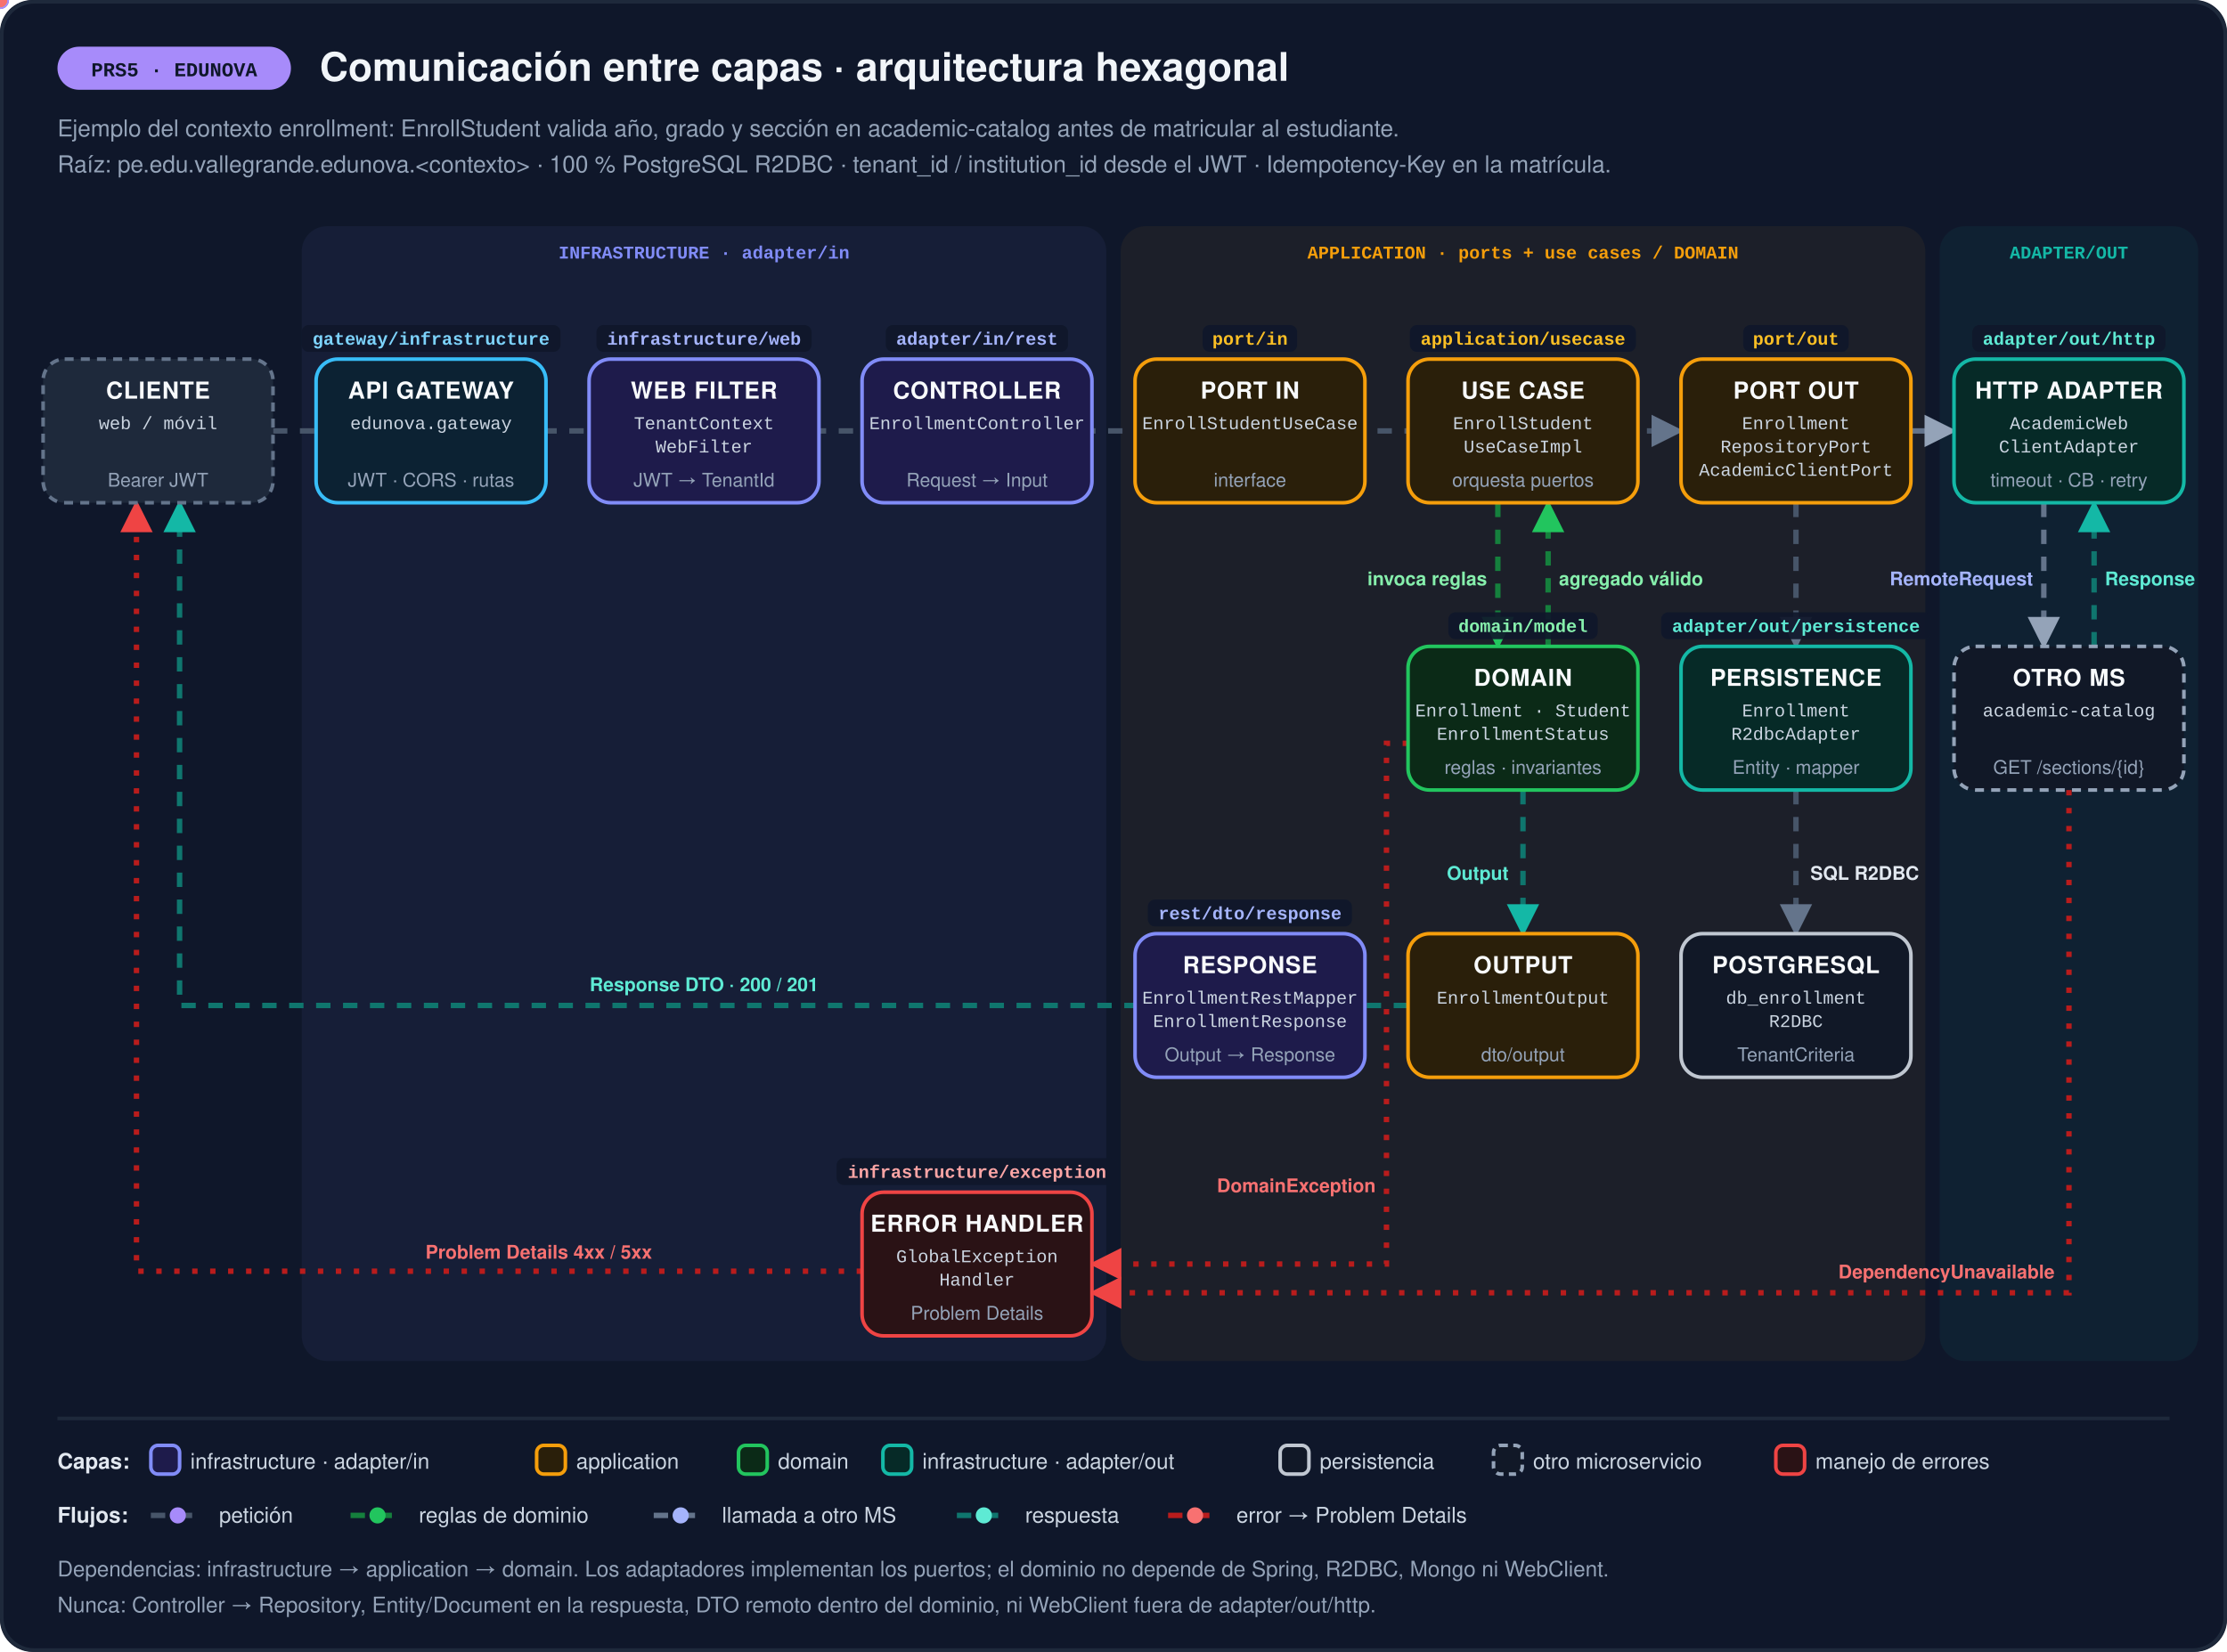
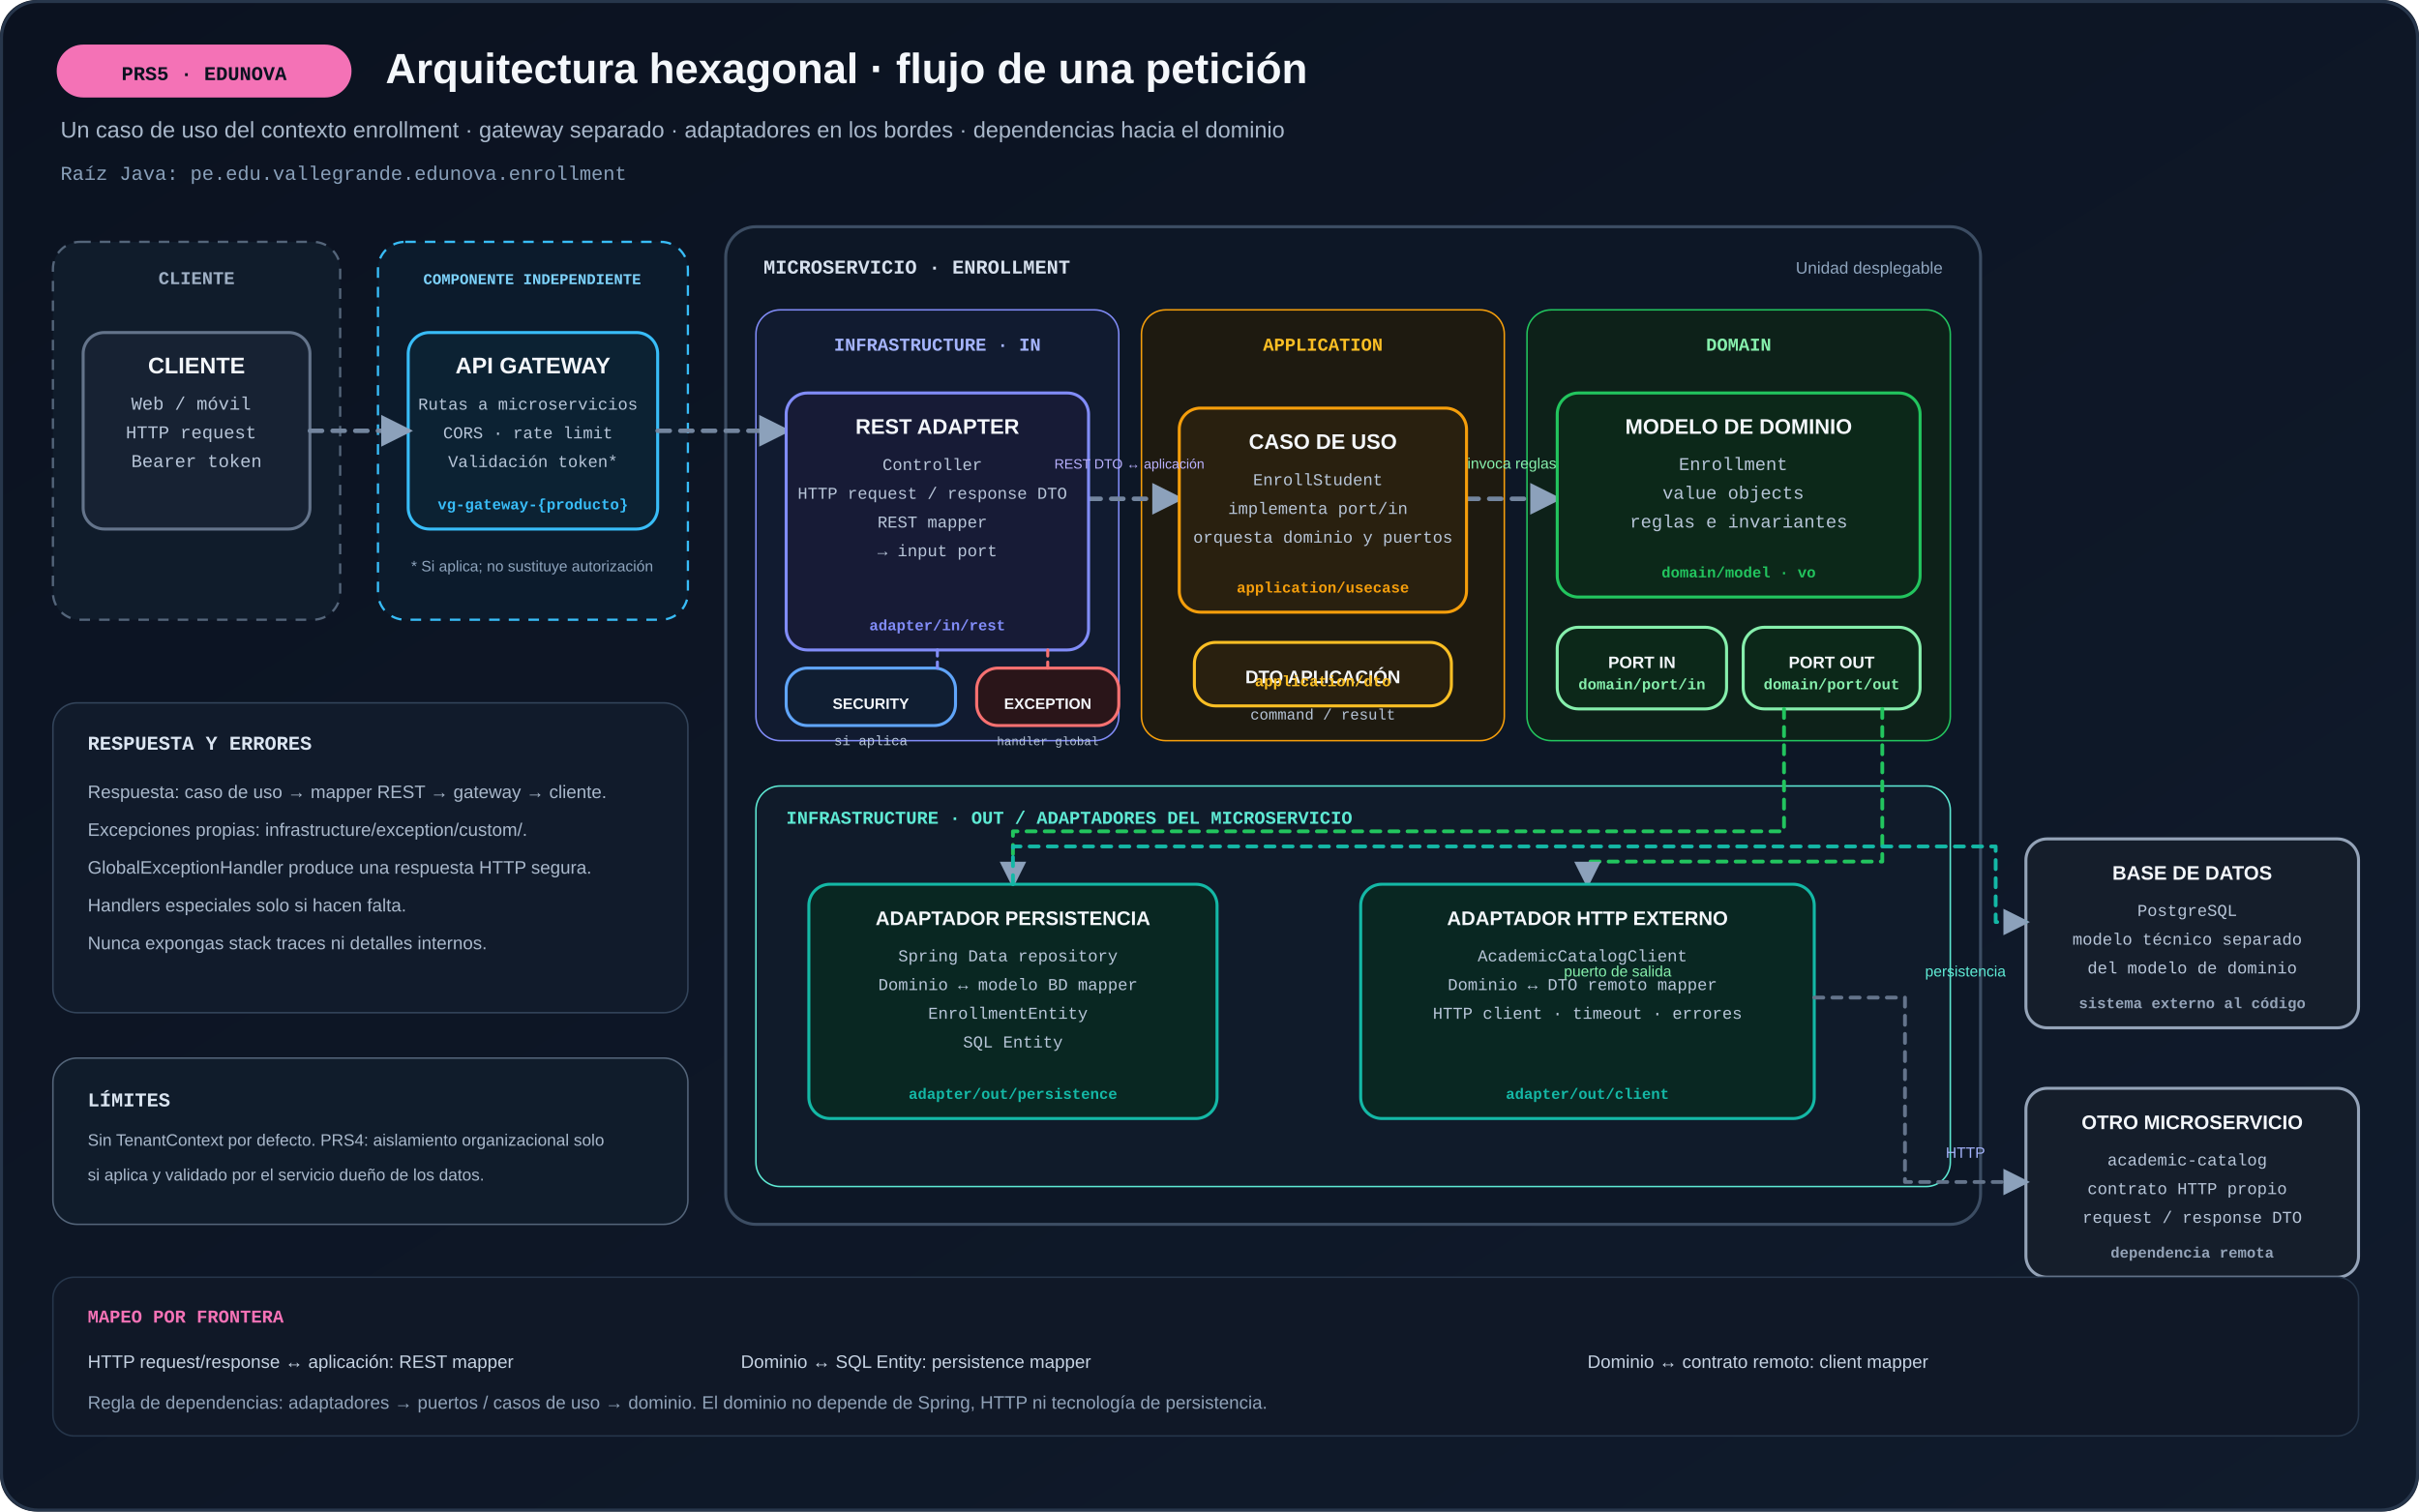
- <svg xmlns="http://www.w3.org/2000/svg" viewBox="0 0 1240 920" width="1240" height="920" role="img" aria-labelledby="title desc">
+ <svg xmlns="http://www.w3.org/2000/svg" viewBox="0 0 1600 1000" width="1600" height="1000" role="img" aria-labelledby="title desc">
  <defs>
-     <style>
-       .bg { fill: #0f172a; }
-       .frame { fill: none; stroke: #1e293b; stroke-width: 2; }
-       .title { font: 700 22px 'Segoe UI', Helvetica, Arial, sans-serif; fill: #f1f5f9; }
-       .subtitle { font: 400 13px 'Segoe UI', Helvetica, Arial, sans-serif; fill: #94a3b8; }
-       .name { font: 700 13px 'Segoe UI', Helvetica, Arial, sans-serif; fill: #f8fafc; letter-spacing: .4px; }
-       .cls { font: 400 10px Consolas, 'Courier New', monospace; fill: #cbd5e1; }
-       .info { font: 400 10.5px 'Segoe UI', Helvetica, Arial, sans-serif; fill: #94a3b8; }
-       .tag { font: 600 10px Consolas, 'Courier New', monospace; }
-       .note { font: 600 10.5px 'Segoe UI', Helvetica, Arial, sans-serif; }
-       .legend { font: 400 12px 'Segoe UI', Helvetica, Arial, sans-serif; fill: #cbd5e1; }
-       .legendb { font: 700 12px 'Segoe UI', Helvetica, Arial, sans-serif; fill: #e2e8f0; }
-       .rule { font: 400 12px 'Segoe UI', Helvetica, Arial, sans-serif; fill: #94a3b8; }
-       .chip { font: 700 11px Consolas, 'Courier New', monospace; fill: #0f172a; }
- 
-       .flow { fill: none; stroke-width: 3; stroke-dasharray: 8 7; animation: dash 1.2s linear infinite; }
-       .flow.req { stroke: #475569; }
-       .flow.res { stroke: #0f766e; }
-       .flow.rem { stroke: #64748b; }
-       .flow.dom { stroke: #15803d; }
-       .flow.err { stroke: #b91c1c; stroke-dasharray: 3 7; animation-duration: 2.4s; }
-       @keyframes dash { to { stroke-dashoffset: -30; } }
- 
-       .glow { fill: none; stroke-width: 7; opacity: 0; animation: glow 13.5s ease-in-out infinite; }
-       @keyframes glow {
-         0% { opacity: 0; }
-         2.0% { opacity: .95; }
-         6.7% { opacity: .95; }
-         9.3% { opacity: 0; }
-         100% { opacity: 0; }
-       }
- 
-       .d0 { animation-delay: 0.0s; }
-       .d1 { animation-delay: 0.9s; }
-       .d2 { animation-delay: 1.8s; }
-       .d3 { animation-delay: 2.7s; }
-       .d4 { animation-delay: 3.6s; }
-       .d5 { animation-delay: 4.5s; }
-       .d6 { animation-delay: 5.4s; }
-       .d7 { animation-delay: 6.3s; }
-       .d8 { animation-delay: 7.2s; }
-       .d9 { animation-delay: 8.1s; }
-       .d10 { animation-delay: 9.0s; }
-       .d11 { animation-delay: 9.9s; }
-       .d12 { animation-delay: 10.8s; }
-       .d13 { animation-delay: 11.7s; }
-       .d14 { animation-delay: 12.6s; }
-     </style>
-     <marker id="ar-req" viewBox="0 0 10 10" refX="8" refY="5" markerWidth="6" markerHeight="6" orient="auto-start-reverse">
-       <path d="M0,0 L10,5 L0,10 z" fill="#64748b" />
+     <linearGradient id="background" x1="0" x2="1" y1="0" y2="1">
+       <stop stop-color="#0b1220" />
+       <stop offset="1" stop-color="#101b2c" />
+     </linearGradient>
+     <marker id="arrow" viewBox="0 0 10 10" refX="8.5" refY="5" markerWidth="7" markerHeight="7" orient="auto">
+       <path d="M0 0L10 5L0 10z" fill="#8ca1bb" />
    </marker>
-     <marker id="ar-res" viewBox="0 0 10 10" refX="8" refY="5" markerWidth="6" markerHeight="6" orient="auto-start-reverse">
-       <path d="M0,0 L10,5 L0,10 z" fill="#14b8a6" />
-     </marker>
-     <marker id="ar-rem" viewBox="0 0 10 10" refX="8" refY="5" markerWidth="6" markerHeight="6" orient="auto-start-reverse">
-       <path d="M0,0 L10,5 L0,10 z" fill="#94a3b8" />
-     </marker>
-     <marker id="ar-dom" viewBox="0 0 10 10" refX="8" refY="5" markerWidth="6" markerHeight="6" orient="auto-start-reverse">
-       <path d="M0,0 L10,5 L0,10 z" fill="#22c55e" />
-     </marker>
-     <marker id="ar-err" viewBox="0 0 10 10" refX="8" refY="5" markerWidth="6" markerHeight="6" orient="auto-start-reverse">
-       <path d="M0,0 L10,5 L0,10 z" fill="#ef4444" />
-     </marker>
+     <style>.flow{animation:dash 1.6s linear infinite}@keyframes dash{to{stroke-dashoffset:-30}}@media(prefers-reduced-motion:reduce){.flow{animation:none}}</style>
  </defs>
-   <rect class="bg" x="0" y="0" width="1240" height="920" rx="18" />
-   <rect class="frame" x="1" y="1" width="1238" height="918" rx="18" />
-   <rect x="32" y="26" width="130" height="24" rx="12" fill="#a78bfa" />
-   <text class="chip" x="97.0" y="42.5" text-anchor="middle">PRS5 · EDUNOVA</text>
-   <text class="title" x="178" y="45" text-anchor="start">Comunicación entre capas · arquitectura hexagonal</text>
-   <text class="subtitle" x="32" y="76" text-anchor="start">Ejemplo del contexto enrollment: EnrollStudent valida año, grado y sección en academic-catalog antes de matricular al estudiante.</text>
-   <text class="subtitle" x="32" y="96" text-anchor="start">Raíz: pe.edu.vallegrande.edunova.&lt;contexto&gt; · 100 % PostgreSQL R2DBC · tenant_id / institution_id desde el JWT · Idempotency-Key en la matrícula.</text>
-   <rect x="168" y="126" width="448" height="632" rx="14" fill="#818cf8" opacity=".06" />
-   <text class="tag" x="392.0" y="144" text-anchor="middle" fill="#818cf8">INFRASTRUCTURE · adapter/in</text>
-   <rect x="624" y="126" width="448" height="632" rx="14" fill="#f59e0b" opacity=".06" />
-   <text class="tag" x="848.0" y="144" text-anchor="middle" fill="#f59e0b">APPLICATION · ports + use cases   /   DOMAIN</text>
-   <rect x="1080" y="126" width="144" height="632" rx="14" fill="#14b8a6" opacity=".06" />
-   <text class="tag" x="1152.0" y="144" text-anchor="middle" fill="#14b8a6">ADAPTER/OUT</text>
-   <path id="main" class="flow req" d="M152,240 H934" marker-end="url(#ar-req)" />
-   <path id="dom_dn" class="flow dom" d="M834,280 V358" marker-end="url(#ar-dom)" />
-   <path id="dom_up" class="flow dom" d="M862,360 V282" marker-end="url(#ar-dom)" />
-   <path id="http" class="flow rem" d="M1064,240 H1086" marker-end="url(#ar-rem)" />
-   <path id="rem_dn" class="flow rem" d="M1138,280 V358" marker-end="url(#ar-rem)" />
-   <path id="rem_up" class="flow res" d="M1166,360 V282" marker-end="url(#ar-res)" />
-   <path id="repo" class="flow req" d="M1000,280 V358" marker-end="url(#ar-req)" />
-   <path id="db" class="flow req" d="M1000,440 V518" marker-end="url(#ar-req)" />
-   <path id="out" class="flow res" d="M848,440 V518" marker-end="url(#ar-res)" />
-   <path id="ret" class="flow res" d="M784,560 H100 V282" marker-end="url(#ar-res)" />
-   <path id="err_dom" class="flow err" d="M784,414 H772 V704 H610" marker-end="url(#ar-err)" />
-   <path id="err_rem" class="flow err" d="M1152,440 V720 H610" marker-end="url(#ar-err)" />
-   <path id="err_cli" class="flow err" d="M480,708 H76 V282" marker-end="url(#ar-err)" />
-   <text class="note" x="828" y="326" text-anchor="end" fill="#86efac">invoca reglas</text>
-   <text class="note" x="868" y="326" text-anchor="start" fill="#86efac">agregado válido</text>
-   <text class="note" x="1132" y="326" text-anchor="end" fill="#a5b4fc">RemoteRequest</text>
-   <text class="note" x="1172" y="326" text-anchor="start" fill="#5eead4">Response</text>
-   <text class="note" x="1008" y="490" text-anchor="start" fill="#e2e8f0">SQL R2DBC</text>
-   <text class="note" x="840" y="490" text-anchor="end" fill="#5eead4">Output</text>
-   <text class="note" x="392" y="552" text-anchor="middle" fill="#5eead4">Response DTO · 200 / 201</text>
-   <text class="note" x="766" y="664" text-anchor="end" fill="#f87171">DomainException</text>
-   <text class="note" x="1144" y="712" text-anchor="end" fill="#f87171">DependencyUnavailable</text>
-   <text class="note" x="300" y="701" text-anchor="middle" fill="#f87171">Problem Details 4xx / 5xx</text>
-   <circle r="5" fill="#a78bfa">
-     <animateMotion dur="6.5s" repeatCount="indefinite" begin="-0.00s">
-       <mpath href="#main" />
-     </animateMotion>
-   </circle>
-   <circle r="5" fill="#a78bfa">
-     <animateMotion dur="6.5s" repeatCount="indefinite" begin="-1.62s">
-       <mpath href="#main" />
-     </animateMotion>
-   </circle>
-   <circle r="5" fill="#a78bfa">
-     <animateMotion dur="6.5s" repeatCount="indefinite" begin="-3.25s">
-       <mpath href="#main" />
-     </animateMotion>
-   </circle>
-   <circle r="5" fill="#a78bfa">
-     <animateMotion dur="6.5s" repeatCount="indefinite" begin="-4.88s">
-       <mpath href="#main" />
-     </animateMotion>
-   </circle>
-   <circle r="4" fill="#4ade80">
-     <animateMotion dur="1.4s" repeatCount="indefinite" begin="-0.00s">
-       <mpath href="#dom_dn" />
-     </animateMotion>
-   </circle>
-   <circle r="4" fill="#86efac">
-     <animateMotion dur="1.4s" repeatCount="indefinite" begin="-0.00s">
-       <mpath href="#dom_up" />
-     </animateMotion>
-   </circle>
-   <circle r="4" fill="#a5b4fc">
-     <animateMotion dur="0.8s" repeatCount="indefinite" begin="-0.00s">
-       <mpath href="#http" />
-     </animateMotion>
-   </circle>
-   <circle r="4" fill="#a5b4fc">
-     <animateMotion dur="1.4s" repeatCount="indefinite" begin="-0.00s">
-       <mpath href="#rem_dn" />
-     </animateMotion>
-   </circle>
-   <circle r="4" fill="#5eead4">
-     <animateMotion dur="1.4s" repeatCount="indefinite" begin="-0.00s">
-       <mpath href="#rem_up" />
-     </animateMotion>
-   </circle>
-   <circle r="4" fill="#a78bfa">
-     <animateMotion dur="1.4s" repeatCount="indefinite" begin="-0.00s">
-       <mpath href="#repo" />
-     </animateMotion>
-   </circle>
-   <circle r="4" fill="#a78bfa">
-     <animateMotion dur="1.4s" repeatCount="indefinite" begin="-0.00s">
-       <mpath href="#db" />
-     </animateMotion>
-   </circle>
-   <circle r="4" fill="#5eead4">
-     <animateMotion dur="1.4s" repeatCount="indefinite" begin="-0.00s">
-       <mpath href="#out" />
-     </animateMotion>
-   </circle>
-   <circle r="4" fill="#5eead4">
-     <animateMotion dur="5.0s" repeatCount="indefinite" begin="-0.00s">
-       <mpath href="#ret" />
-     </animateMotion>
-   </circle>
-   <circle r="4" fill="#5eead4">
-     <animateMotion dur="5.0s" repeatCount="indefinite" begin="-2.50s">
-       <mpath href="#ret" />
-     </animateMotion>
-   </circle>
-   <circle r="4" fill="#f87171">
-     <animateMotion dur="4.0s" repeatCount="indefinite" begin="-0.00s">
-       <mpath href="#err_dom" />
-     </animateMotion>
-   </circle>
-   <circle r="4" fill="#f87171">
-     <animateMotion dur="4.6s" repeatCount="indefinite" begin="-0.00s">
-       <mpath href="#err_rem" />
-     </animateMotion>
-   </circle>
-   <circle r="4" fill="#f87171">
-     <animateMotion dur="4.2s" repeatCount="indefinite" begin="-0.00s">
-       <mpath href="#err_cli" />
-     </animateMotion>
-   </circle>
-   <rect class="glow d0" x="24" y="200" width="128" height="80" rx="12" stroke="#64748b" />
-   <rect x="24" y="200" width="128" height="80" rx="12" fill="#1e293b" stroke="#64748b" stroke-width="2" stroke-dasharray="5 4" />
-   <text class="name" x="88.0" y="222" text-anchor="middle">CLIENTE</text>
-   <text class="cls" x="88.0" y="239" text-anchor="middle">web / móvil</text>
-   <text class="info" x="88.0" y="271" text-anchor="middle">Bearer JWT</text>
-   <rect class="glow d1" x="176" y="200" width="128" height="80" rx="12" stroke="#38bdf8" />
-   <rect x="176" y="200" width="128" height="80" rx="12" fill="#0c2233" stroke="#38bdf8" stroke-width="2" />
-   <text class="name" x="240.0" y="222" text-anchor="middle">API GATEWAY</text>
-   <text class="cls" x="240.0" y="239" text-anchor="middle">edunova.gateway</text>
-   <text class="info" x="240.0" y="271" text-anchor="middle">JWT · CORS · rutas</text>
-   <rect x="167.9" y="181" width="144.2" height="15" rx="4" fill="#0f172a" opacity=".92" />
-   <text class="tag" x="240.0" y="192" text-anchor="middle" fill="#7dd3fc">gateway/infrastructure</text>
-   <rect class="glow d2" x="328" y="200" width="128" height="80" rx="12" stroke="#818cf8" />
-   <rect x="328" y="200" width="128" height="80" rx="12" fill="#1e1b4b" stroke="#818cf8" stroke-width="2" />
-   <text class="name" x="392.0" y="222" text-anchor="middle">WEB FILTER</text>
-   <text class="cls" x="392.0" y="239" text-anchor="middle">TenantContext</text>
-   <text class="cls" x="392.0" y="252" text-anchor="middle">WebFilter</text>
-   <text class="info" x="392.0" y="271" text-anchor="middle">JWT → TenantId</text>
-   <rect x="332.1" y="181" width="119.8" height="15" rx="4" fill="#0f172a" opacity=".92" />
-   <text class="tag" x="392.0" y="192" text-anchor="middle" fill="#a5b4fc">infrastructure/web</text>
-   <rect class="glow d3" x="480" y="200" width="128" height="80" rx="12" stroke="#818cf8" />
-   <rect x="480" y="200" width="128" height="80" rx="12" fill="#1e1b4b" stroke="#818cf8" stroke-width="2" />
-   <text class="name" x="544.0" y="222" text-anchor="middle">CONTROLLER</text>
-   <text class="cls" x="544.0" y="239" text-anchor="middle">EnrollmentController</text>
-   <text class="info" x="544.0" y="271" text-anchor="middle">Request → Input</text>
-   <rect x="493.2" y="181" width="101.5" height="15" rx="4" fill="#0f172a" opacity=".92" />
-   <text class="tag" x="544.0" y="192" text-anchor="middle" fill="#a5b4fc">adapter/in/rest</text>
-   <rect class="glow d4" x="632" y="200" width="128" height="80" rx="12" stroke="#f59e0b" />
-   <rect x="632" y="200" width="128" height="80" rx="12" fill="#2a1f0a" stroke="#f59e0b" stroke-width="2" />
-   <text class="name" x="696.0" y="222" text-anchor="middle">PORT IN</text>
-   <text class="cls" x="696.0" y="239" text-anchor="middle">EnrollStudentUseCase</text>
-   <text class="info" x="696.0" y="271" text-anchor="middle">interface</text>
-   <rect x="669.6" y="181" width="52.7" height="15" rx="4" fill="#0f172a" opacity=".92" />
-   <text class="tag" x="696.0" y="192" text-anchor="middle" fill="#fbbf24">port/in</text>
-   <rect class="glow d5" x="784" y="200" width="128" height="80" rx="12" stroke="#f59e0b" />
-   <rect x="784" y="200" width="128" height="80" rx="12" fill="#2a1f0a" stroke="#f59e0b" stroke-width="2" />
-   <text class="name" x="848.0" y="222" text-anchor="middle">USE CASE</text>
-   <text class="cls" x="848.0" y="239" text-anchor="middle">EnrollStudent</text>
-   <text class="cls" x="848.0" y="252" text-anchor="middle">UseCaseImpl</text>
-   <text class="info" x="848.0" y="271" text-anchor="middle">orquesta puertos</text>
-   <rect x="785.0" y="181" width="125.9" height="15" rx="4" fill="#0f172a" opacity=".92" />
-   <text class="tag" x="848.0" y="192" text-anchor="middle" fill="#fbbf24">application/usecase</text>
-   <rect class="glow d6" x="784" y="360" width="128" height="80" rx="12" stroke="#22c55e" />
-   <rect x="784" y="360" width="128" height="80" rx="12" fill="#0b2a17" stroke="#22c55e" stroke-width="2" />
-   <text class="name" x="848.0" y="382" text-anchor="middle">DOMAIN</text>
-   <text class="cls" x="848.0" y="399" text-anchor="middle">Enrollment · Student</text>
-   <text class="cls" x="848.0" y="412" text-anchor="middle">EnrollmentStatus</text>
-   <text class="info" x="848.0" y="431" text-anchor="middle">reglas · invariantes</text>
-   <rect x="806.4" y="341" width="83.2" height="15" rx="4" fill="#0f172a" opacity=".92" />
-   <text class="tag" x="848.0" y="352" text-anchor="middle" fill="#86efac">domain/model</text>
-   <rect class="glow d7" x="936" y="200" width="128" height="80" rx="12" stroke="#f59e0b" />
-   <rect x="936" y="200" width="128" height="80" rx="12" fill="#2a1f0a" stroke="#f59e0b" stroke-width="2" />
-   <text class="name" x="1000.0" y="222" text-anchor="middle">PORT OUT</text>
-   <text class="cls" x="1000.0" y="239" text-anchor="middle">Enrollment</text>
-   <text class="cls" x="1000.0" y="252" text-anchor="middle">RepositoryPort</text>
-   <text class="cls" x="1000.0" y="265" text-anchor="middle">AcademicClientPort</text>
-   <rect x="970.6" y="181" width="58.8" height="15" rx="4" fill="#0f172a" opacity=".92" />
-   <text class="tag" x="1000.0" y="192" text-anchor="middle" fill="#fbbf24">port/out</text>
-   <rect class="glow d8" x="936" y="360" width="128" height="80" rx="12" stroke="#14b8a6" />
-   <rect x="936" y="360" width="128" height="80" rx="12" fill="#062a27" stroke="#14b8a6" stroke-width="2" />
-   <text class="name" x="1000.0" y="382" text-anchor="middle">PERSISTENCE</text>
-   <text class="cls" x="1000.0" y="399" text-anchor="middle">Enrollment</text>
-   <text class="cls" x="1000.0" y="412" text-anchor="middle">R2dbcAdapter</text>
-   <text class="info" x="1000.0" y="431" text-anchor="middle">Entity · mapper</text>
-   <rect x="924.9" y="341" width="150.3" height="15" rx="4" fill="#0f172a" opacity=".92" />
-   <text class="tag" x="1000.0" y="352" text-anchor="middle" fill="#5eead4">adapter/out/persistence</text>
-   <rect class="glow d9" x="936" y="520" width="128" height="80" rx="12" stroke="#c0c7d1" />
-   <rect x="936" y="520" width="128" height="80" rx="12" fill="#111827" stroke="#c0c7d1" stroke-width="2" />
-   <text class="name" x="1000.0" y="542" text-anchor="middle">POSTGRESQL</text>
-   <text class="cls" x="1000.0" y="559" text-anchor="middle">db_enrollment</text>
-   <text class="cls" x="1000.0" y="572" text-anchor="middle">R2DBC</text>
-   <text class="info" x="1000.0" y="591" text-anchor="middle">TenantCriteria</text>
-   <rect class="glow d10" x="1088" y="200" width="128" height="80" rx="12" stroke="#14b8a6" />
-   <rect x="1088" y="200" width="128" height="80" rx="12" fill="#062a27" stroke="#14b8a6" stroke-width="2" />
-   <text class="name" x="1152.0" y="222" text-anchor="middle">HTTP ADAPTER</text>
-   <text class="cls" x="1152.0" y="239" text-anchor="middle">AcademicWeb</text>
-   <text class="cls" x="1152.0" y="252" text-anchor="middle">ClientAdapter</text>
-   <text class="info" x="1152.0" y="271" text-anchor="middle">timeout · CB · retry</text>
-   <rect x="1098.2" y="181" width="107.6" height="15" rx="4" fill="#0f172a" opacity=".92" />
-   <text class="tag" x="1152.0" y="192" text-anchor="middle" fill="#5eead4">adapter/out/http</text>
-   <rect class="glow d11" x="1088" y="360" width="128" height="80" rx="12" stroke="#94a3b8" />
-   <rect x="1088" y="360" width="128" height="80" rx="12" fill="#111827" stroke="#94a3b8" stroke-width="2" stroke-dasharray="5 4" />
-   <text class="name" x="1152.0" y="382" text-anchor="middle">OTRO MS</text>
-   <text class="cls" x="1152.0" y="399" text-anchor="middle">academic-catalog</text>
-   <text class="info" x="1152.0" y="431" text-anchor="middle">GET /sections/{id}</text>
-   <rect class="glow d12" x="784" y="520" width="128" height="80" rx="12" stroke="#f59e0b" />
-   <rect x="784" y="520" width="128" height="80" rx="12" fill="#2a1f0a" stroke="#f59e0b" stroke-width="2" />
-   <text class="name" x="848.0" y="542" text-anchor="middle">OUTPUT</text>
-   <text class="cls" x="848.0" y="559" text-anchor="middle">EnrollmentOutput</text>
-   <text class="info" x="848.0" y="591" text-anchor="middle">dto/output</text>
-   <rect class="glow d13" x="632" y="520" width="128" height="80" rx="12" stroke="#818cf8" />
-   <rect x="632" y="520" width="128" height="80" rx="12" fill="#1e1b4b" stroke="#818cf8" stroke-width="2" />
-   <text class="name" x="696.0" y="542" text-anchor="middle">RESPONSE</text>
-   <text class="cls" x="696.0" y="559" text-anchor="middle">EnrollmentRestMapper</text>
-   <text class="cls" x="696.0" y="572" text-anchor="middle">EnrollmentResponse</text>
-   <text class="info" x="696.0" y="591" text-anchor="middle">Output → Response</text>
-   <rect x="639.1" y="501" width="113.7" height="15" rx="4" fill="#0f172a" opacity=".92" />
-   <text class="tag" x="696.0" y="512" text-anchor="middle" fill="#a5b4fc">rest/dto/response</text>
-   <rect class="glow d14" x="480" y="664" width="128" height="80" rx="12" stroke="#ef4444" />
-   <rect x="480" y="664" width="128" height="80" rx="12" fill="#2a1215" stroke="#ef4444" stroke-width="2" />
-   <text class="name" x="544.0" y="686" text-anchor="middle">ERROR HANDLER</text>
-   <text class="cls" x="544.0" y="703" text-anchor="middle">GlobalException</text>
-   <text class="cls" x="544.0" y="716" text-anchor="middle">Handler</text>
-   <text class="info" x="544.0" y="735" text-anchor="middle">Problem Details</text>
-   <rect x="465.8" y="645" width="156.4" height="15" rx="4" fill="#0f172a" opacity=".92" />
-   <text class="tag" x="544.0" y="656" text-anchor="middle" fill="#fca5a5">infrastructure/exception</text>
-   <line x1="32" y1="790" x2="1208" y2="790" stroke="#1e293b" stroke-width="2" />
-   <text class="legendb" x="32" y="818" text-anchor="start">Capas:</text>
-   <rect x="84" y="805" width="16" height="16" rx="4" fill="#1e1b4b" stroke="#818cf8" stroke-width="2" />
-   <text class="legend" x="106" y="818" text-anchor="start">infrastructure · adapter/in</text>
-   <rect x="298.8" y="805" width="16" height="16" rx="4" fill="#2a1f0a" stroke="#f59e0b" stroke-width="2" />
-   <text class="legend" x="320.8" y="818" text-anchor="start">application</text>
-   <rect x="411.2" y="805" width="16" height="16" rx="4" fill="#0b2a17" stroke="#22c55e" stroke-width="2" />
-   <text class="legend" x="433.2" y="818" text-anchor="start">domain</text>
-   <rect x="491.6" y="805" width="16" height="16" rx="4" fill="#062a27" stroke="#14b8a6" stroke-width="2" />
-   <text class="legend" x="513.6" y="818" text-anchor="start">infrastructure · adapter/out</text>
-   <rect x="712.8" y="805" width="16" height="16" rx="4" fill="#111827" stroke="#c0c7d1" stroke-width="2" />
-   <text class="legend" x="734.8" y="818" text-anchor="start">persistencia</text>
-   <rect x="831.6" y="805" width="16" height="16" rx="4" fill="#111827" stroke="#94a3b8" stroke-width="2" stroke-dasharray="4 3" />
-   <text class="legend" x="853.6" y="818" text-anchor="start">otro microservicio</text>
-   <rect x="988.8" y="805" width="16" height="16" rx="4" fill="#2a1215" stroke="#ef4444" stroke-width="2" />
-   <text class="legend" x="1010.8" y="818" text-anchor="start">manejo de errores</text>
-   <text class="legendb" x="32" y="848" text-anchor="start">Flujos:</text>
-   <line x1="84" y1="844" x2="114" y2="844" stroke="#475569" stroke-width="3" stroke-dasharray="8 7" class="flow" />
-   <circle cx="99" cy="844" r="4.5" fill="#a78bfa" />
-   <text class="legend" x="122" y="848" text-anchor="start">petición</text>
-   <line x1="195.2" y1="844" x2="225.2" y2="844" stroke="#15803d" stroke-width="3" stroke-dasharray="8 7" class="flow" />
-   <circle cx="210.2" cy="844" r="4.5" fill="#22c55e" />
-   <text class="legend" x="233.2" y="848" text-anchor="start">reglas de dominio</text>
-   <line x1="364.0" y1="844" x2="394.0" y2="844" stroke="#64748b" stroke-width="3" stroke-dasharray="8 7" class="flow" />
-   <circle cx="379.0" cy="844" r="4.5" fill="#a5b4fc" />
-   <text class="legend" x="402.0" y="848" text-anchor="start">llamada a otro MS</text>
-   <line x1="532.8" y1="844" x2="562.8" y2="844" stroke="#0f766e" stroke-width="3" stroke-dasharray="8 7" class="flow" />
-   <circle cx="547.8" cy="844" r="4.5" fill="#5eead4" />
-   <text class="legend" x="570.8" y="848" text-anchor="start">respuesta</text>
-   <line x1="650.4" y1="844" x2="680.4" y2="844" stroke="#b91c1c" stroke-width="3" stroke-dasharray="8 7" class="flow" />
-   <circle cx="665.4" cy="844" r="4.5" fill="#f87171" />
-   <text class="legend" x="688.4" y="848" text-anchor="start">error → Problem Details</text>
-   <text class="rule" x="32" y="878" text-anchor="start">Dependencias: infrastructure → application → domain. Los adaptadores implementan los puertos; el dominio no depende de Spring, R2DBC, Mongo ni WebClient.</text>
-   <text class="rule" x="32" y="898" text-anchor="start">Nunca: Controller → Repository, Entity/Document en la respuesta, DTO remoto dentro del dominio, ni WebClient fuera de adapter/out/http.</text>
+   <rect width="1600" height="1000" rx="24" fill="url(#background)" />
+   <rect x="1" y="1" width="1598" height="998" rx="24" fill="none" stroke="#27364b" stroke-width="2" />
+   <rect x="38" y="30" width="194" height="34" rx="17" fill="#f472b6" stroke="#f472b6" stroke-width="1" />
+   <text x="135" y="53" text-anchor="middle" fill="#0b1220" font-family="Consolas, Courier New, monospace" font-size="13" font-weight="750">PRS5 · EDUNOVA</text>
+   <text x="255" y="55" text-anchor="start" fill="#f4f7fb" font-family="Segoe UI, Arial, sans-serif" font-size="28" font-weight="700">Arquitectura hexagonal · flujo de una petición</text>
+   <text x="40" y="91" text-anchor="start" fill="#a9b8cb" font-family="Segoe UI, Arial, sans-serif" font-size="15" font-weight="400">Un caso de uso del contexto enrollment · gateway separado · adaptadores en los bordes · dependencias hacia el dominio</text>
+   <text x="40" y="119" text-anchor="start" fill="#89a0ba" font-family="Consolas, Courier New, monospace" font-size="13" font-weight="500">Raíz Java: pe.edu.vallegrande.edunova.enrollment</text>
+   <rect x="35" y="160" width="190" height="250" rx="18" fill="#101c2b" stroke="#54657a" stroke-width="1.5" stroke-dasharray="7 6" />
+   <text x="130" y="188" text-anchor="middle" fill="#9eafc4" font-family="Consolas, Courier New, monospace" font-size="12" font-weight="700">CLIENTE</text>
+   <rect x="55" y="220" width="150" height="130" rx="14" fill="#172233" stroke="#64748b" stroke-width="2" />
+   <text x="130.0" y="247" text-anchor="middle" fill="#f4f7fb" font-family="Segoe UI, Arial, sans-serif" font-size="15" font-weight="700">CLIENTE</text>
+   <text x="130.0" y="271" text-anchor="middle" fill="#b7c5d8" font-family="Consolas, Courier New, monospace" font-size="12" font-weight="400">
+     <tspan x="130.0" dy="0">Web / móvil</tspan>
+     <tspan x="130.0" dy="19">HTTP request</tspan>
+     <tspan x="130.0" dy="19">Bearer token</tspan>
+   </text>
+   <rect x="250" y="160" width="205" height="250" rx="18" fill="#0c1b2c" stroke="#38bdf8" stroke-width="1.5" stroke-dasharray="7 6" />
+   <text x="352" y="188" text-anchor="middle" fill="#7dd3fc" font-family="Consolas, Courier New, monospace" font-size="10" font-weight="700">COMPONENTE INDEPENDIENTE</text>
+   <rect x="270" y="220" width="165" height="130" rx="14" fill="#0c2233" stroke="#38bdf8" stroke-width="2" />
+   <text x="352.5" y="247" text-anchor="middle" fill="#f4f7fb" font-family="Segoe UI, Arial, sans-serif" font-size="15" font-weight="700">API GATEWAY</text>
+   <text x="352.5" y="271" text-anchor="middle" fill="#b7c5d8" font-family="Consolas, Courier New, monospace" font-size="11" font-weight="400">
+     <tspan x="352.5" dy="0">Rutas a microservicios</tspan>
+     <tspan x="352.5" dy="19">CORS · rate limit</tspan>
+     <tspan x="352.5" dy="19">Validación token*</tspan>
+   </text>
+   <text x="352.5" y="337" text-anchor="middle" fill="#38bdf8" font-family="Consolas, Courier New, monospace" font-size="10" font-weight="600">vg-gateway-{producto}</text>
+   <text x="352" y="378" text-anchor="middle" fill="#8ea4bd" font-family="Segoe UI, Arial, sans-serif" font-size="10" font-weight="400">* Si aplica; no sustituye autorización</text>
+   <rect x="480" y="150" width="830" height="660" rx="20" fill="#0d1726" stroke="#3c4d63" stroke-width="2" />
+   <text x="505" y="181" text-anchor="start" fill="#d6e0ed" font-family="Consolas, Courier New, monospace" font-size="13" font-weight="700">MICROSERVICIO · ENROLLMENT</text>
+   <text x="1285" y="181" text-anchor="end" fill="#8ea4bd" font-family="Segoe UI, Arial, sans-serif" font-size="11" font-weight="400">Unidad desplegable</text>
+   <rect x="500" y="205" width="240" height="285" rx="16" fill="#111b30" stroke="#818cf8" stroke-width="1" />
+   <text x="620" y="232" text-anchor="middle" fill="#a5b4fc" font-family="Consolas, Courier New, monospace" font-size="12" font-weight="700">INFRASTRUCTURE · IN</text>
+   <rect x="755" y="205" width="240" height="285" rx="16" fill="#1e1a10" stroke="#f59e0b" stroke-width="1" />
+   <text x="875" y="232" text-anchor="middle" fill="#fbbf24" font-family="Consolas, Courier New, monospace" font-size="12" font-weight="700">APPLICATION</text>
+   <rect x="1010" y="205" width="280" height="285" rx="16" fill="#0d2119" stroke="#22c55e" stroke-width="1" />
+   <text x="1150" y="232" text-anchor="middle" fill="#86efac" font-family="Consolas, Courier New, monospace" font-size="12" font-weight="700">DOMAIN</text>
+   <path d="M205 285 H270" fill="none" stroke="#73859e" stroke-width="3" stroke-dasharray="8 7" stroke-linecap="round" stroke-linejoin="round" marker-end="url(#arrow)" class="flow" />
+   <path d="M435 285 H520" fill="none" stroke="#73859e" stroke-width="3" stroke-dasharray="8 7" stroke-linecap="round" stroke-linejoin="round" marker-end="url(#arrow)" class="flow" />
+   <path d="M720 330 H780" fill="none" stroke="#73859e" stroke-width="3" stroke-dasharray="8 7" stroke-linecap="round" stroke-linejoin="round" marker-end="url(#arrow)" class="flow" />
+   <path d="M970 330 H1030" fill="none" stroke="#73859e" stroke-width="3" stroke-dasharray="8 7" stroke-linecap="round" stroke-linejoin="round" marker-end="url(#arrow)" class="flow" />
+   <rect x="520" y="260" width="200" height="170" rx="14" fill="#171b36" stroke="#818cf8" stroke-width="2" />
+   <text x="620.0" y="287" text-anchor="middle" fill="#f4f7fb" font-family="Segoe UI, Arial, sans-serif" font-size="14" font-weight="700">REST ADAPTER</text>
+   <text x="620.0" y="311" text-anchor="middle" fill="#b7c5d8" font-family="Consolas, Courier New, monospace" font-size="11" font-weight="400">
+     <tspan x="620.0" dy="0">Controller</tspan>
+     <tspan x="620.0" dy="19">HTTP request / response DTO</tspan>
+     <tspan x="620.0" dy="19">REST mapper</tspan>
+     <tspan x="620.0" dy="19">→ input port</tspan>
+   </text>
+   <text x="620.0" y="417" text-anchor="middle" fill="#818cf8" font-family="Consolas, Courier New, monospace" font-size="10" font-weight="600">adapter/in/rest</text>
+   <rect x="780" y="270" width="190" height="135" rx="14" fill="#29200f" stroke="#f59e0b" stroke-width="2" />
+   <text x="875.0" y="297" text-anchor="middle" fill="#f4f7fb" font-family="Segoe UI, Arial, sans-serif" font-size="14" font-weight="700">CASO DE USO</text>
+   <text x="875.0" y="321" text-anchor="middle" fill="#b7c5d8" font-family="Consolas, Courier New, monospace" font-size="11" font-weight="400">
+     <tspan x="875.0" dy="0">EnrollStudent</tspan>
+     <tspan x="875.0" dy="19">implementa port/in</tspan>
+     <tspan x="875.0" dy="19">orquesta dominio y puertos</tspan>
+   </text>
+   <text x="875.0" y="392" text-anchor="middle" fill="#f59e0b" font-family="Consolas, Courier New, monospace" font-size="10" font-weight="600">application/usecase</text>
+   <rect x="790" y="425" width="170" height="42" rx="14" fill="#29200f" stroke="#fbbf24" stroke-width="2" />
+   <text x="875.0" y="452" text-anchor="middle" fill="#f4f7fb" font-family="Segoe UI, Arial, sans-serif" font-size="12" font-weight="700">DTO APLICACIÓN</text>
+   <text x="875.0" y="476" text-anchor="middle" fill="#b7c5d8" font-family="Consolas, Courier New, monospace" font-size="10" font-weight="400">
+     <tspan x="875.0" dy="0">command / result</tspan>
+   </text>
+   <text x="875.0" y="454" text-anchor="middle" fill="#fbbf24" font-family="Consolas, Courier New, monospace" font-size="10" font-weight="600">application/dto</text>
+   <rect x="1030" y="260" width="240" height="135" rx="14" fill="#0c2819" stroke="#22c55e" stroke-width="2" />
+   <text x="1150.0" y="287" text-anchor="middle" fill="#f4f7fb" font-family="Segoe UI, Arial, sans-serif" font-size="14" font-weight="700">MODELO DE DOMINIO</text>
+   <text x="1150.0" y="311" text-anchor="middle" fill="#b7c5d8" font-family="Consolas, Courier New, monospace" font-size="12" font-weight="400">
+     <tspan x="1150.0" dy="0">Enrollment</tspan>
+     <tspan x="1150.0" dy="19">value objects</tspan>
+     <tspan x="1150.0" dy="19">reglas e invariantes</tspan>
+   </text>
+   <text x="1150.0" y="382" text-anchor="middle" fill="#22c55e" font-family="Consolas, Courier New, monospace" font-size="10" font-weight="600">domain/model · vo</text>
+   <rect x="1030" y="415" width="112" height="54" rx="14" fill="#0c2819" stroke="#86efac" stroke-width="2" />
+   <text x="1086.0" y="442" text-anchor="middle" fill="#f4f7fb" font-family="Segoe UI, Arial, sans-serif" font-size="11" font-weight="700">PORT IN</text>
+   <text x="1086.0" y="456" text-anchor="middle" fill="#86efac" font-family="Consolas, Courier New, monospace" font-size="10" font-weight="600">domain/port/in</text>
+   <rect x="1153" y="415" width="117" height="54" rx="14" fill="#0c2819" stroke="#86efac" stroke-width="2" />
+   <text x="1211.5" y="442" text-anchor="middle" fill="#f4f7fb" font-family="Segoe UI, Arial, sans-serif" font-size="11" font-weight="700">PORT OUT</text>
+   <text x="1211.5" y="456" text-anchor="middle" fill="#86efac" font-family="Consolas, Courier New, monospace" font-size="10" font-weight="600">domain/port/out</text>
+   <text x="747" y="310" text-anchor="middle" fill="#b9b1ff" font-family="Segoe UI, Arial, sans-serif" font-size="9" font-weight="500">REST DTO ↔ aplicación</text>
+   <text x="1000" y="310" text-anchor="middle" fill="#86efac" font-family="Segoe UI, Arial, sans-serif" font-size="10" font-weight="500">invoca reglas</text>
+   <rect x="520" y="442" width="112" height="38" rx="14" fill="#101e32" stroke="#60a5fa" stroke-width="2" />
+   <text x="576.0" y="469" text-anchor="middle" fill="#f4f7fb" font-family="Segoe UI, Arial, sans-serif" font-size="10" font-weight="700">SECURITY</text>
+   <text x="576.0" y="493" text-anchor="middle" fill="#b7c5d8" font-family="Consolas, Courier New, monospace" font-size="9" font-weight="400">
+     <tspan x="576.0" dy="0">si aplica</tspan>
+   </text>
+   <rect x="646" y="442" width="94" height="38" rx="14" fill="#2a1519" stroke="#f87171" stroke-width="2" />
+   <text x="693.0" y="469" text-anchor="middle" fill="#f4f7fb" font-family="Segoe UI, Arial, sans-serif" font-size="10" font-weight="700">EXCEPTION</text>
+   <text x="693.0" y="493" text-anchor="middle" fill="#b7c5d8" font-family="Consolas, Courier New, monospace" font-size="8" font-weight="400">
+     <tspan x="693.0" dy="0">handler global</tspan>
+   </text>
+   <rect x="500" y="520" width="790" height="265" rx="16" fill="#101b2a" stroke="#5eead4" stroke-width="1" />
+   <text x="520" y="545" text-anchor="start" fill="#5eead4" font-family="Consolas, Courier New, monospace" font-size="12" font-weight="700">INFRASTRUCTURE · OUT / ADAPTADORES DEL MICROSERVICIO</text>
+   <path d="M1180 469 V550 H670 V585" fill="none" stroke="#22c55e" stroke-width="2.5" stroke-dasharray="6 6" stroke-linecap="round" stroke-linejoin="round" marker-end="url(#arrow)" class="flow" />
+   <path d="M1245 469 V570 H1050 V585" fill="none" stroke="#22c55e" stroke-width="2.5" stroke-dasharray="6 6" stroke-linecap="round" stroke-linejoin="round" marker-end="url(#arrow)" class="flow" />
+   <rect x="535" y="585" width="270" height="155" rx="14" fill="#092722" stroke="#14b8a6" stroke-width="2" />
+   <text x="670.0" y="612" text-anchor="middle" fill="#f4f7fb" font-family="Segoe UI, Arial, sans-serif" font-size="13" font-weight="700">ADAPTADOR PERSISTENCIA</text>
+   <text x="670.0" y="636" text-anchor="middle" fill="#b7c5d8" font-family="Consolas, Courier New, monospace" font-size="11" font-weight="400">
+     <tspan x="670.0" dy="0">Spring Data repository</tspan>
+     <tspan x="670.0" dy="19">Dominio ↔ modelo BD mapper</tspan>
+     <tspan x="670.0" dy="19">EnrollmentEntity</tspan>
+     <tspan x="670.0" dy="19">SQL Entity</tspan>
+   </text>
+   <text x="670.0" y="727" text-anchor="middle" fill="#14b8a6" font-family="Consolas, Courier New, monospace" font-size="10" font-weight="600">adapter/out/persistence</text>
+   <rect x="900" y="585" width="300" height="155" rx="14" fill="#092722" stroke="#14b8a6" stroke-width="2" />
+   <text x="1050.0" y="612" text-anchor="middle" fill="#f4f7fb" font-family="Segoe UI, Arial, sans-serif" font-size="13" font-weight="700">ADAPTADOR HTTP EXTERNO</text>
+   <text x="1050.0" y="636" text-anchor="middle" fill="#b7c5d8" font-family="Consolas, Courier New, monospace" font-size="11" font-weight="400">
+     <tspan x="1050.0" dy="0">AcademicCatalogClient</tspan>
+     <tspan x="1050.0" dy="19">Dominio ↔ DTO remoto mapper</tspan>
+     <tspan x="1050.0" dy="19">HTTP client · timeout · errores</tspan>
+   </text>
+   <text x="1050.0" y="727" text-anchor="middle" fill="#14b8a6" font-family="Consolas, Courier New, monospace" font-size="10" font-weight="600">adapter/out/client</text>
+   <rect x="1340" y="555" width="220" height="125" rx="14" fill="#151e2b" stroke="#94a3b8" stroke-width="2" />
+   <text x="1450.0" y="582" text-anchor="middle" fill="#f4f7fb" font-family="Segoe UI, Arial, sans-serif" font-size="13" font-weight="700">BASE DE DATOS</text>
+   <text x="1450.0" y="606" text-anchor="middle" fill="#b7c5d8" font-family="Consolas, Courier New, monospace" font-size="11" font-weight="400">
+     <tspan x="1450.0" dy="0">PostgreSQL</tspan>
+     <tspan x="1450.0" dy="19">modelo técnico separado</tspan>
+     <tspan x="1450.0" dy="19">del modelo de dominio</tspan>
+   </text>
+   <text x="1450.0" y="667" text-anchor="middle" fill="#94a3b8" font-family="Consolas, Courier New, monospace" font-size="10" font-weight="600">sistema externo al código</text>
+   <rect x="1340" y="720" width="220" height="125" rx="14" fill="#151e2b" stroke="#94a3b8" stroke-width="2" />
+   <text x="1450.0" y="747" text-anchor="middle" fill="#f4f7fb" font-family="Segoe UI, Arial, sans-serif" font-size="13" font-weight="700">OTRO MICROSERVICIO</text>
+   <text x="1450.0" y="771" text-anchor="middle" fill="#b7c5d8" font-family="Consolas, Courier New, monospace" font-size="11" font-weight="400">
+     <tspan x="1450.0" dy="0">academic-catalog</tspan>
+     <tspan x="1450.0" dy="19">contrato HTTP propio</tspan>
+     <tspan x="1450.0" dy="19">request / response DTO</tspan>
+   </text>
+   <text x="1450.0" y="832" text-anchor="middle" fill="#94a3b8" font-family="Consolas, Courier New, monospace" font-size="10" font-weight="600">dependencia remota</text>
+   <path d="M670 585 V560 H1320 V610 H1340" fill="none" stroke="#14b8a6" stroke-width="2.5" stroke-dasharray="6 6" stroke-linecap="round" stroke-linejoin="round" marker-end="url(#arrow)" class="flow" />
+   <path d="M1200 660 H1260 V782 H1340" fill="none" stroke="#64748b" stroke-width="2.5" stroke-dasharray="6 6" stroke-linecap="round" stroke-linejoin="round" marker-end="url(#arrow)" class="flow" />
+   <text x="1070" y="646" text-anchor="middle" fill="#86efac" font-family="Segoe UI, Arial, sans-serif" font-size="10" font-weight="500">puerto de salida</text>
+   <text x="1300" y="646" text-anchor="middle" fill="#5eead4" font-family="Segoe UI, Arial, sans-serif" font-size="10" font-weight="500">persistencia</text>
+   <text x="1300" y="766" text-anchor="middle" fill="#a5b4fc" font-family="Segoe UI, Arial, sans-serif" font-size="10" font-weight="500">HTTP</text>
+   <path d="M620 430 V442" fill="none" stroke="#818cf8" stroke-width="2" stroke-dasharray="4 4" stroke-linecap="round" stroke-linejoin="round" class="flow" />
+   <path d="M693 442 V430" fill="none" stroke="#f87171" stroke-width="2" stroke-dasharray="4 4" stroke-linecap="round" stroke-linejoin="round" class="flow" />
+   <rect x="35" y="465" width="420" height="205" rx="16" fill="#111b2b" stroke="#33445a" stroke-width="1" />
+   <text x="58" y="496" text-anchor="start" fill="#dbe5f1" font-family="Consolas, Courier New, monospace" font-size="13" font-weight="700">RESPUESTA Y ERRORES</text>
+   <text x="58" y="528" text-anchor="start" fill="#a9b8cb" font-family="Segoe UI, Arial, sans-serif" font-size="12" font-weight="400">
+     <tspan x="58" dy="0">Respuesta: caso de uso → mapper REST → gateway → cliente.</tspan>
+     <tspan x="58" dy="25">Excepciones propias: infrastructure/exception/custom/.</tspan>
+     <tspan x="58" dy="25">GlobalExceptionHandler produce una respuesta HTTP segura.</tspan>
+     <tspan x="58" dy="25">Handlers especiales solo si hacen falta.</tspan>
+     <tspan x="58" dy="25">Nunca expongas stack traces ni detalles internos.</tspan>
+   </text>
+   <rect x="35" y="700" width="420" height="110" rx="16" fill="#101c2b" stroke="#54657a" stroke-width="1" />
+   <text x="58" y="732" text-anchor="start" fill="#dbe5f1" font-family="Consolas, Courier New, monospace" font-size="13" font-weight="700">LÍMITES</text>
+   <text x="58" y="758" text-anchor="start" fill="#a9b8cb" font-family="Segoe UI, Arial, sans-serif" font-size="11" font-weight="400">
+     <tspan x="58" dy="0">Sin TenantContext por defecto. PRS4: aislamiento organizacional solo</tspan>
+     <tspan x="58" dy="23">si aplica y validado por el servicio dueño de los datos.</tspan>
+   </text>
+   <rect x="35" y="845" width="1525" height="105" rx="14" fill="#101827" stroke="#26364b" stroke-width="1" />
+   <text x="58" y="875" text-anchor="start" fill="#f472b6" font-family="Consolas, Courier New, monospace" font-size="12" font-weight="700">MAPEO POR FRONTERA</text>
+   <text x="58" y="905" text-anchor="start" fill="#c5d2e2" font-family="Segoe UI, Arial, sans-serif" font-size="12" font-weight="400">HTTP request/response ↔ aplicación: REST mapper</text>
+   <text x="490" y="905" text-anchor="start" fill="#c5d2e2" font-family="Segoe UI, Arial, sans-serif" font-size="12" font-weight="400">Dominio ↔ SQL Entity: persistence mapper</text>
+   <text x="1050" y="905" text-anchor="start" fill="#c5d2e2" font-family="Segoe UI, Arial, sans-serif" font-size="12" font-weight="400">Dominio ↔ contrato remoto: client mapper</text>
+   <text x="58" y="932" text-anchor="start" fill="#90a2b8" font-family="Segoe UI, Arial, sans-serif" font-size="12" font-weight="400">Regla de dependencias: adaptadores → puertos / casos de uso → dominio. El dominio no depende de Spring, HTTP ni tecnología de persistencia.</text>
</svg>
